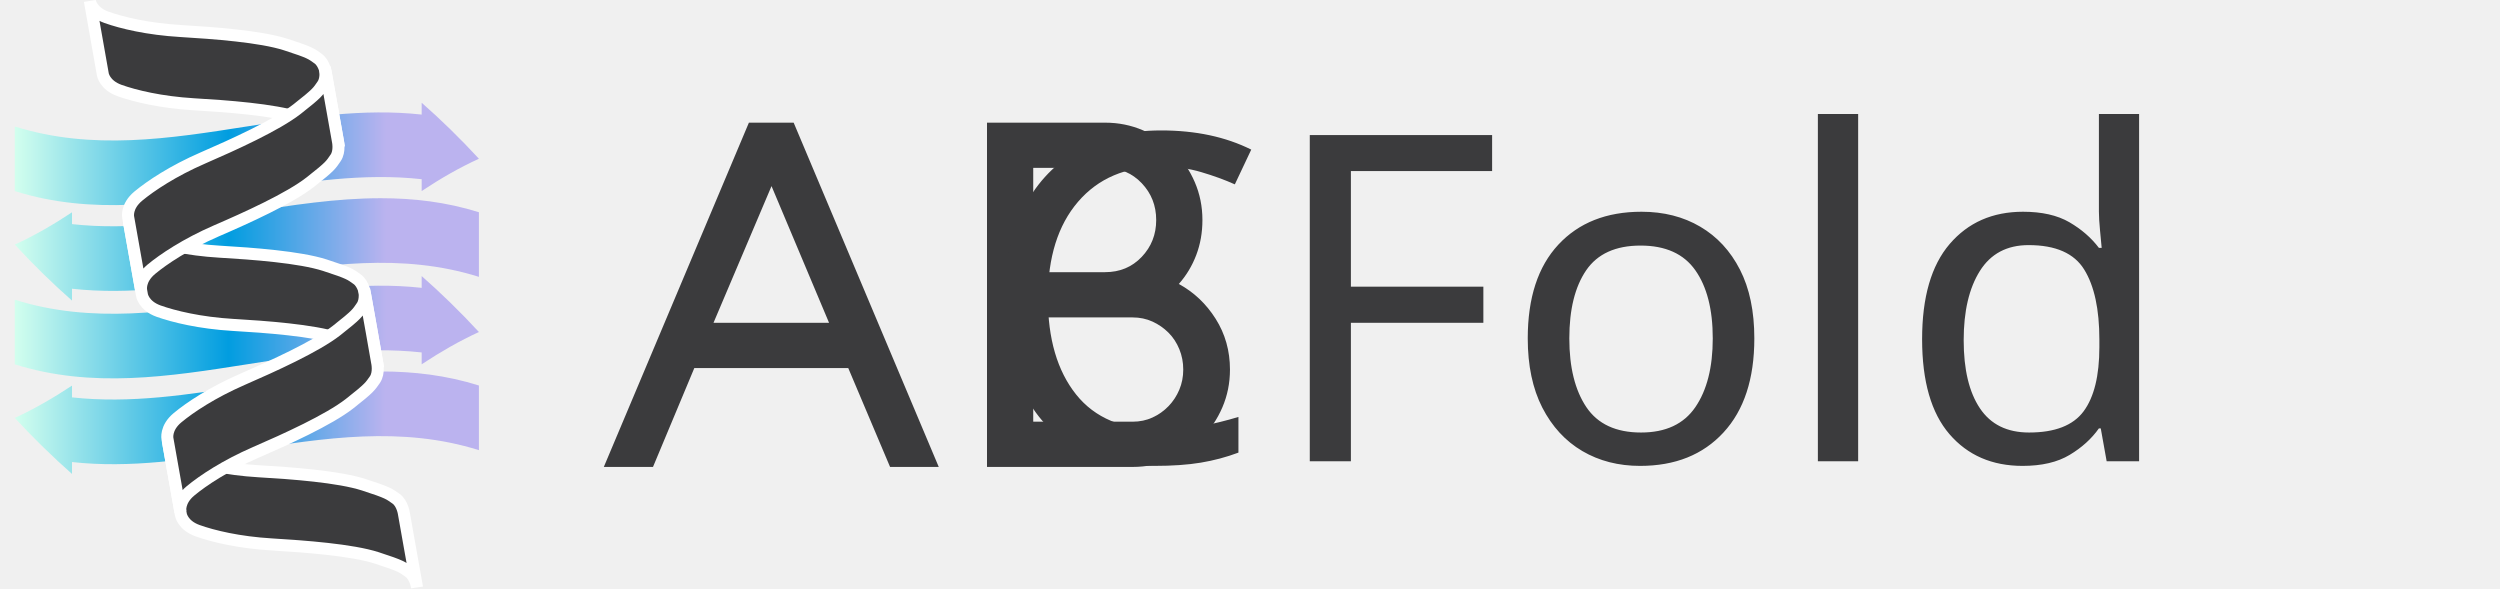
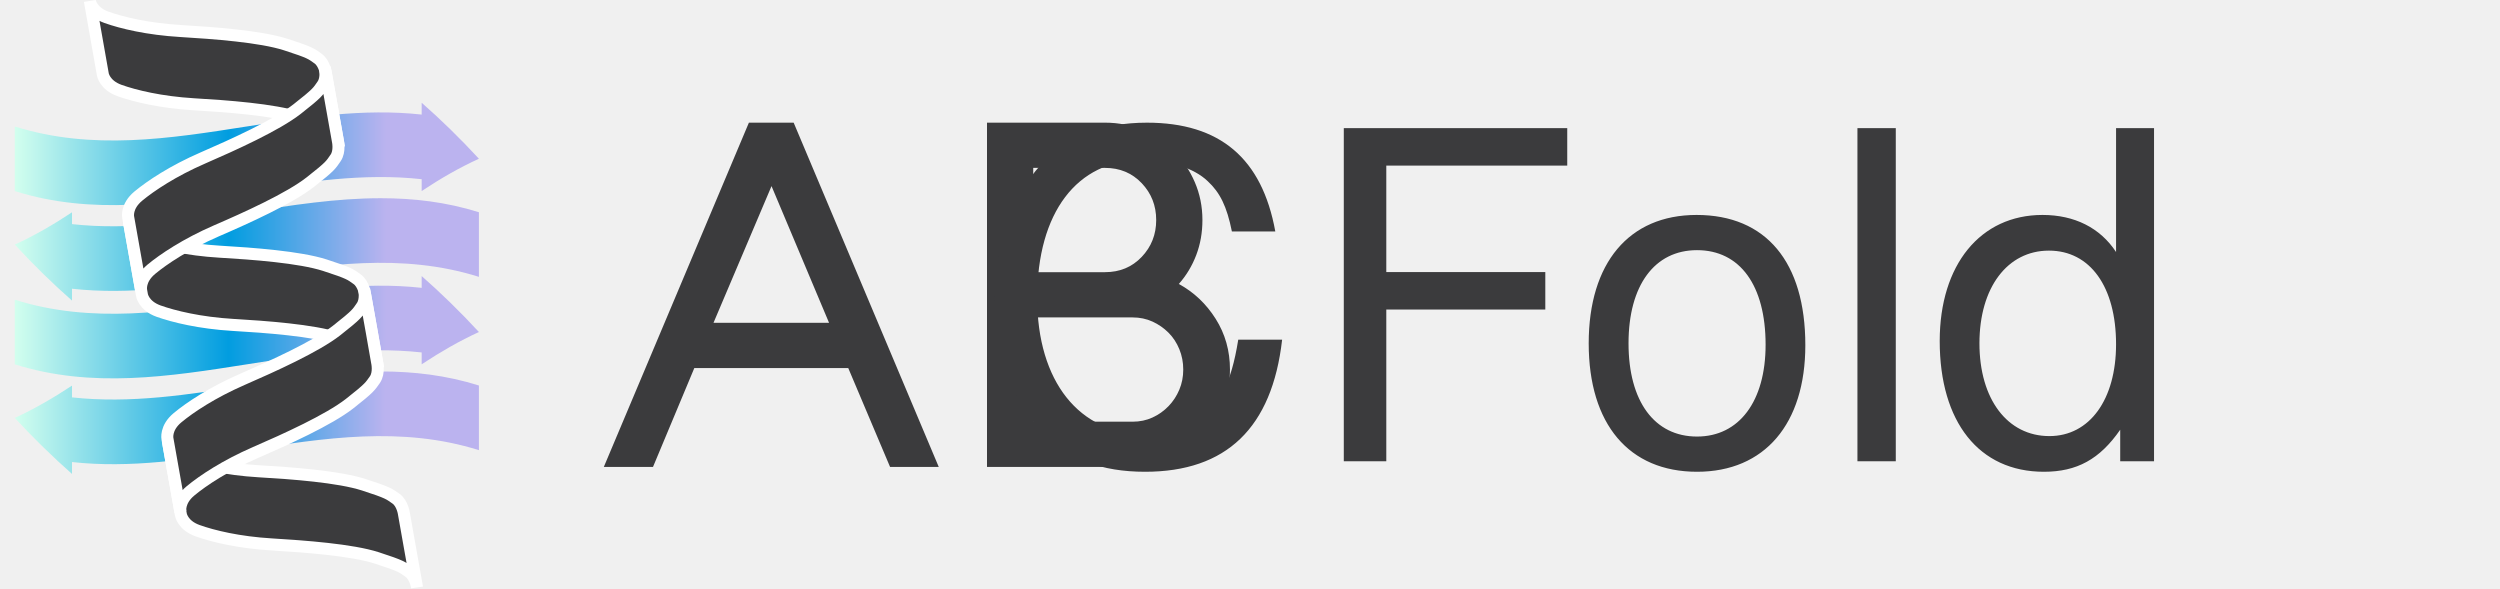
<svg xmlns="http://www.w3.org/2000/svg" xmlns:xlink="http://www.w3.org/1999/xlink" viewBox="0 0 565 132.967" height="132.967" width="565" xml:space="preserve" id="svg2" version="1.1">
  <defs id="defs6">
    <linearGradient id="linearGradient19">
      <stop style="stop-color:#d3ffee;stop-opacity:1;" offset="0" id="stop17" />
      <stop style="stop-color:#019de0;stop-opacity:1;" offset="0.46" id="stop18" />
      <stop style="stop-color:#bbb3ef;stop-opacity:1;" offset="0.8" id="stop19" />
    </linearGradient>
    <linearGradient id="linearGradient16">
      <stop style="stop-color:#d3ffee;stop-opacity:1;" offset="0" id="stop14" />
      <stop style="stop-color:#019de0;stop-opacity:1;" offset="0.46" id="stop15" />
      <stop style="stop-color:#bbb3ef;stop-opacity:1;" offset="0.8" id="stop16" />
    </linearGradient>
    <linearGradient id="linearGradient13">
      <stop style="stop-color:#d3ffee;stop-opacity:1;" offset="0" id="stop11" />
      <stop style="stop-color:#019de0;stop-opacity:1;" offset="0.46" id="stop12" />
      <stop style="stop-color:#bbb3ef;stop-opacity:1;" offset="0.8" id="stop13" />
    </linearGradient>
    <linearGradient id="linearGradient11">
      <stop style="stop-color:#d3ffee;stop-opacity:1;" offset="0" id="stop8" />
      <stop style="stop-color:#019de0;stop-opacity:1;" offset="0.46" id="stop9" />
      <stop style="stop-color:#bbb3ef;stop-opacity:1;" offset="0.798" id="stop10" />
    </linearGradient>
    <linearGradient id="linearGradient951">
      <stop id="stop947" offset="0" style="stop-color:#0ec6e4;stop-opacity:1" />
      <stop id="stop949" offset="1" style="stop-color:#dc645f;stop-opacity:1" />
    </linearGradient>
    <linearGradient id="linearGradient935">
      <stop style="stop-color:#ce241a;stop-opacity:1" offset="0" id="stop931" />
      <stop style="stop-color:#008080;stop-opacity:1" offset="1" id="stop933" />
    </linearGradient>
    <linearGradient x1="0" y1="0" x2="1" y2="0" gradientUnits="userSpaceOnUse" gradientTransform="matrix(78.67334,0,0,-78.67334,43.08984,58.13574)" spreadMethod="pad" id="linearGradient36">
      <stop style="stop-opacity:1;stop-color:#00b0ab" offset="0" id="stop30" />
      <stop style="stop-opacity:1;stop-color:#00b0ab" offset="0.044" id="stop32" />
      <stop style="stop-opacity:1;stop-color:#59c9e8" offset="1" id="stop34" />
    </linearGradient>
    <linearGradient x1="0" y1="0" x2="1" y2="0" gradientUnits="userSpaceOnUse" gradientTransform="matrix(78.67334,0,0,-78.67334,43.08984,74.31836)" spreadMethod="pad" id="linearGradient58" xlink:href="#linearGradient951">
      <stop style="stop-opacity:1;stop-color:#00b0ab" offset="0" id="stop52" />
      <stop style="stop-opacity:1;stop-color:#00b0ab" offset="0.044" id="stop54" />
      <stop style="stop-opacity:1;stop-color:#59c9e8" offset="1" id="stop56" />
    </linearGradient>
    <linearGradient x1="0" y1="0" x2="1" y2="0" gradientUnits="userSpaceOnUse" gradientTransform="matrix(78.67334,0,0,-78.67334,43.08984,87.50879)" spreadMethod="pad" id="linearGradient80" xlink:href="#linearGradient935">
      <stop style="stop-opacity:1;stop-color:#00b0ab" offset="0" id="stop74" />
      <stop style="stop-opacity:1;stop-color:#00b0ab" offset="0.044" id="stop76" />
      <stop style="stop-opacity:1;stop-color:#59c9e8" offset="1" id="stop78" />
    </linearGradient>
    <linearGradient x1="0" y1="0" x2="1" y2="0" gradientUnits="userSpaceOnUse" gradientTransform="matrix(78.67334,0,0,-78.67334,43.08984,103.6899)" spreadMethod="pad" id="linearGradient102">
      <stop style="stop-opacity:1;stop-color:#00b0ab" offset="0" id="stop96" />
      <stop style="stop-opacity:1;stop-color:#00b0ab" offset="0.044" id="stop98" />
      <stop style="stop-opacity:1;stop-color:#59c9e8" offset="1" id="stop100" />
    </linearGradient>
    <clipPath clipPathUnits="userSpaceOnUse" id="clipPath112">
      <path d="M 0,170.597 H 482.581 V 0 H 0 Z" id="path110" />
    </clipPath>
    <clipPath id="clipPath112-3" clipPathUnits="userSpaceOnUse">
      <path id="path110-5" d="M 0,170.597 H 482.581 V 0 H 0 Z" />
    </clipPath>
    <clipPath id="clipPath112-35" clipPathUnits="userSpaceOnUse">
      <path id="path110-8" d="M 0,170.597 H 482.581 V 0 H 0 Z" />
    </clipPath>
    <clipPath id="clipPath112-9" clipPathUnits="userSpaceOnUse">
      <path id="path110-0" d="M 0,170.597 H 482.581 V 0 H 0 Z" />
    </clipPath>
    <clipPath clipPathUnits="userSpaceOnUse" id="clipPath3">
      <path d="M -296.022,111.985 H 162.312 V -58.612 h -458.334 z" id="path3" style="stroke-width:1" />
    </clipPath>
    <linearGradient xlink:href="#linearGradient13" id="linearGradient8" x1="43.09" y1="87.509" x2="121.763" y2="87.509" gradientUnits="userSpaceOnUse" />
    <linearGradient xlink:href="#linearGradient19" id="linearGradient9" x1="43.09" y1="74.318" x2="121.763" y2="74.318" gradientUnits="userSpaceOnUse" />
    <linearGradient xlink:href="#linearGradient11" id="linearGradient10" x1="43.09" y1="58.136" x2="121.763" y2="58.136" gradientUnits="userSpaceOnUse" />
    <linearGradient xlink:href="#linearGradient16" id="linearGradient1" x1="43.09" y1="103.69" x2="121.763" y2="103.69" gradientUnits="userSpaceOnUse" />
  </defs>
  <g id="g10" transform="matrix(1.333333,0,0,-1.333333,0,227.4627)">
    <g transform="translate(-40.58623,40.81499)" id="g18" style="fill:url(#linearGradient10)">
      <g id="g20" style="fill:url(#linearGradient10)">
        <g id="g26" style="fill:url(#linearGradient10)">
          <g id="g28" style="fill:url(#linearGradient10)">
            <path d="M 82.426,64.44 C 72.548,62.887 62.669,61.335 52.79,62.427 v 0 1.995 c -1.615,-1.068 -3.231,-2.065 -4.847,-2.979 v 0 c -1.618,-0.92 -3.235,-1.757 -4.853,-2.5 v 0 c 1.618,-1.751 3.235,-3.408 4.853,-4.983 v 0 c 1.616,-1.582 3.232,-3.08 4.847,-4.509 v 0 2.014 c 9.879,-1.092 19.758,0.461 29.637,2.013 v 0 c 13.113,2.061 26.224,4.122 39.336,10e-4 v 0 10.961 c -5.541,1.742 -11.084,2.38 -16.626,2.38 v 0 c -7.571,0 -15.14,-1.19 -22.711,-2.38" style="fill:url(#linearGradient10);fill-opacity:1;stroke:none" id="path38" />
          </g>
        </g>
      </g>
    </g>
    <g transform="translate(-40.58623,40.81499)" id="g40" style="fill:url(#linearGradient9)">
      <g id="g42" style="fill:url(#linearGradient9)">
        <g id="g48" style="fill:url(#linearGradient9)">
          <g id="g50" style="fill:url(#linearGradient9)">
            <path d="m 112.059,80.993 c -9.877,1.09 -19.755,-0.463 -29.633,-2.015 v 0 c -13.112,-2.061 -26.224,-4.122 -39.336,0 v 0 -10.95 c 13.112,-4.123 26.224,-2.062 39.336,0 v 0 c 9.878,1.553 19.756,3.105 29.633,2.015 v 0 -2.011 c 1.615,1.068 3.232,2.065 4.847,2.982 v 0 c 1.619,0.916 3.239,1.75 4.857,2.491 v 0 c -1.618,1.755 -3.238,3.415 -4.857,4.994 v 0 c -1.615,1.575 -3.232,3.068 -4.847,4.49 v 0 z" style="fill:url(#linearGradient9);fill-opacity:1;stroke:none" id="path60" />
          </g>
        </g>
      </g>
    </g>
    <g transform="translate(-40.58623,40.81499)" id="g62" style="fill:url(#linearGradient8)">
      <g id="g64" style="fill:url(#linearGradient8)">
        <g id="g70" style="fill:url(#linearGradient8)">
          <g id="g72" style="fill:url(#linearGradient8)">
            <path d="M 82.427,93.806 C 72.548,92.254 62.669,90.701 52.79,91.793 v 0 2.003 c -1.615,-1.069 -3.231,-2.068 -4.847,-2.984 v 0 C 46.325,89.898 44.708,89.066 43.09,88.329 v 0 c 1.618,-1.758 3.235,-3.421 4.853,-5.002 v 0 c 1.616,-1.576 3.232,-3.071 4.847,-4.495 v 0 2.009 c 9.879,-1.092 19.757,0.46 29.636,2.014 v 0 c 13.112,2.061 26.225,4.122 39.337,0 v 0 10.952 c -5.541,1.742 -11.083,2.379 -16.624,2.379 v 0 c -7.57,0 -15.141,-1.19 -22.712,-2.38" style="fill:url(#linearGradient8);fill-opacity:1;stroke:none" id="path82" />
          </g>
        </g>
      </g>
    </g>
    <g transform="translate(-40.58623,40.81499)" id="g84" style="fill:url(#linearGradient1)">
      <g id="g86" style="fill:url(#linearGradient1);fill-opacity:1;stroke-width:1.001;stroke-miterlimit:4;stroke-dasharray:none">
        <g id="g92" style="fill:url(#linearGradient1);fill-opacity:1;stroke-width:1.001;stroke-miterlimit:4;stroke-dasharray:none">
          <g id="g94" style="fill:url(#linearGradient1);fill-opacity:1;stroke-width:1.001;stroke-miterlimit:4;stroke-dasharray:none">
            <path d="m 112.059,110.362 c -9.877,1.09 -19.755,-0.463 -29.632,-2.016 v 0 c -13.113,-2.06 -26.225,-4.121 -39.337,10e-4 v 0 -10.953 c 13.112,-4.123 26.224,-2.062 39.337,-0.001 v 0 c 9.877,1.552 19.755,3.105 29.632,2.015 v 0 -2.007 c 1.615,1.072 3.232,2.072 4.847,2.99 v 0 c 1.619,0.914 3.239,1.746 4.857,2.483 v 0 c -1.618,1.758 -3.238,3.421 -4.857,5.003 v 0 c -1.615,1.575 -3.232,3.068 -4.847,4.49 v 0 z" style="fill:url(#linearGradient1);fill-opacity:1;stroke:none;stroke-width:1.001;stroke-miterlimit:4;stroke-dasharray:none" id="path104" />
          </g>
        </g>
      </g>
    </g>
    <g transform="translate(-40.58623,40.81499)" id="g106" style="fill:#3b3b3d;fill-opacity:1">
      <g id="g108" clip-path="url(#clipPath112)" style="fill:#3b3b3d;fill-opacity:1">
        <g id="g114" transform="translate(69.0439,54.9854)" style="fill:#3b3b3d;fill-opacity:1">
          <path d="m 0,0 c 0,0 0.256,-1.832 2.838,-2.763 2.581,-0.919 6.994,-1.99 12.551,-2.32 5.563,-0.319 13.576,-0.911 17.83,-2.291 4.266,-1.376 4.29,-1.562 5.441,-2.354 1.138,-0.803 1.359,-2.614 1.359,-2.614 l 0.895,-5.05 1.311,-7.358 c 0,0 -0.229,1.812 -1.371,2.612 -1.139,0.804 -1.172,0.982 -5.426,2.363 -4.263,1.374 -12.267,1.955 -17.845,2.294 -5.563,0.329 -9.963,1.397 -12.545,2.325 -2.581,0.921 -2.841,2.758 -2.841,2.758 z" style="fill:#3b3b3d;fill-opacity:1;fill-rule:nonzero;stroke:none" id="path116" />
        </g>
        <g id="g118" transform="translate(69.0439,54.9854)" style="fill:#3b3b3d;fill-opacity:1">
          <path d="m 0,0 c 0,0 0.256,-1.832 2.838,-2.763 2.581,-0.919 6.994,-1.99 12.551,-2.32 5.563,-0.319 13.576,-0.911 17.83,-2.291 4.266,-1.376 4.29,-1.562 5.441,-2.354 1.138,-0.803 1.359,-2.614 1.359,-2.614 l 0.895,-5.05 1.311,-7.358 c 0,0 -0.229,1.812 -1.371,2.612 -1.139,0.804 -1.172,0.982 -5.426,2.363 -4.263,1.374 -12.267,1.955 -17.845,2.294 -5.563,0.329 -9.963,1.397 -12.545,2.325 -2.581,0.921 -2.841,2.758 -2.841,2.758 z" style="fill:#3b3b3d;stroke:#ffffff;stroke-width:2.039;stroke-linecap:butt;stroke-linejoin:miter;stroke-miterlimit:10;stroke-dasharray:none;stroke-opacity:1;fill-opacity:1" id="path120" />
        </g>
        <g id="g122" transform="translate(55.8193,129.6045)" style="fill:#3b3b3d;fill-opacity:1">
          <path d="m 0,0 c 0,0 0.253,-1.848 2.829,-2.764 2.585,-0.925 7,-1.985 12.554,-2.315 5.572,-0.335 13.576,-0.919 17.827,-2.299 4.269,-1.376 4.311,-1.561 5.45,-2.359 1.132,-0.794 1.365,-2.614 1.365,-2.614 l 0.894,-5.041 1.306,-7.362 c 0,0 -0.226,1.808 -1.371,2.616 -1.139,0.79 -1.175,0.974 -5.437,2.359 -4.258,1.372 -12.253,1.964 -17.834,2.284 -5.563,0.338 -9.96,1.406 -12.551,2.329 -2.57,0.922 -2.838,2.758 -2.838,2.758 z" style="fill:#3b3b3d;fill-opacity:1;fill-rule:nonzero;stroke:none" id="path124" />
        </g>
        <g id="g126" transform="translate(55.8193,129.6045)" style="fill:#3b3b3d;fill-opacity:1">
          <path d="m 0,0 c 0,0 0.253,-1.848 2.829,-2.764 2.585,-0.925 7,-1.985 12.554,-2.315 5.572,-0.335 13.576,-0.919 17.827,-2.299 4.269,-1.376 4.311,-1.561 5.45,-2.359 1.132,-0.794 1.365,-2.614 1.365,-2.614 l 0.894,-5.041 1.306,-7.362 c 0,0 -0.226,1.808 -1.371,2.616 -1.139,0.79 -1.175,0.974 -5.437,2.359 -4.258,1.372 -12.253,1.964 -17.834,2.284 -5.563,0.338 -9.96,1.406 -12.551,2.329 -2.57,0.922 -2.838,2.758 -2.838,2.758 z" style="fill:#3b3b3d;stroke:#ffffff;stroke-width:2.039;stroke-linecap:butt;stroke-linejoin:miter;stroke-miterlimit:10;stroke-dasharray:none;stroke-opacity:1;fill-opacity:1" id="path128" />
        </g>
        <g id="g130" transform="translate(62.4375,92.1982)" style="fill:#3b3b3d;fill-opacity:1">
          <path d="m 0,0 c 0,0 0.262,-1.832 2.844,-2.761 2.582,-0.919 6.994,-1.988 12.557,-2.316 5.569,-0.325 13.576,-0.917 17.827,-2.293 4.263,-1.384 4.293,-1.557 5.438,-2.358 1.145,-0.806 1.371,-2.614 1.371,-2.614 l 0.895,-5.05 1.299,-7.358 c 0,0 -0.214,1.816 -1.365,2.616 -1.145,0.803 -1.175,0.982 -5.426,2.363 -4.263,1.374 -12.27,1.96 -17.845,2.285 -5.563,0.334 -9.972,1.413 -12.557,2.331 -2.576,0.92 -2.832,2.756 -2.832,2.756 z" style="fill:#3b3b3d;fill-opacity:1;fill-rule:nonzero;stroke:none" id="path132" />
        </g>
        <g id="g134" transform="translate(62.4375,92.1982)" style="fill:#3b3b3d;fill-opacity:1">
          <path d="m 0,0 c 0,0 0.262,-1.832 2.844,-2.761 2.582,-0.919 6.994,-1.988 12.557,-2.316 5.569,-0.325 13.576,-0.917 17.827,-2.293 4.263,-1.384 4.293,-1.557 5.438,-2.358 1.145,-0.806 1.371,-2.614 1.371,-2.614 l 0.895,-5.05 1.299,-7.358 c 0,0 -0.214,1.816 -1.365,2.616 -1.145,0.803 -1.175,0.982 -5.426,2.363 -4.263,1.374 -12.27,1.96 -17.845,2.285 -5.563,0.334 -9.972,1.413 -12.557,2.331 -2.576,0.92 -2.832,2.756 -2.832,2.756 z" style="fill:#3b3b3d;stroke:#ffffff;stroke-width:2.039;stroke-linecap:butt;stroke-linejoin:miter;stroke-miterlimit:10;stroke-dasharray:none;stroke-opacity:1;fill-opacity:1" id="path136" />
        </g>
        <g id="g138" transform="translate(64.5122,80.5625)" style="fill:#3b3b3d;fill-opacity:1">
          <path d="m 0,0 c 0,0 -0.394,1.808 1.714,3.572 2.102,1.745 5.882,4.267 10.986,6.494 5.128,2.212 12.438,5.523 15.961,8.28 3.527,2.758 3.482,2.937 4.287,4.085 0.805,1.137 0.394,2.92 0.394,2.92 l -0.898,5.054 -1.314,7.356 c 0,0 0.423,-1.777 -0.373,-2.918 -0.802,-1.147 -0.772,-1.331 -4.296,-4.092 -3.515,-2.754 -10.842,-6.065 -15.955,-8.288 -5.11,-2.215 -8.884,-4.737 -10.995,-6.488 -2.104,-1.758 -1.714,-3.57 -1.714,-3.57 z" style="fill:#3b3b3d;fill-opacity:1;fill-rule:nonzero;stroke:none" id="path140" />
        </g>
        <g id="g142" transform="translate(64.5122,80.5625)" style="fill:#3b3b3d;fill-opacity:1">
          <path d="m 0,0 c 0,0 -0.394,1.808 1.714,3.572 2.102,1.745 5.882,4.267 10.986,6.494 5.128,2.212 12.438,5.523 15.961,8.28 3.527,2.758 3.482,2.937 4.287,4.085 0.805,1.137 0.394,2.92 0.394,2.92 l -0.898,5.054 -1.314,7.356 c 0,0 0.423,-1.777 -0.373,-2.918 -0.802,-1.147 -0.772,-1.331 -4.296,-4.092 -3.515,-2.754 -10.842,-6.065 -15.955,-8.288 -5.11,-2.215 -8.884,-4.737 -10.995,-6.488 -2.104,-1.758 -1.714,-3.57 -1.714,-3.57 z" style="fill:#3b3b3d;stroke:#ffffff;stroke-width:2.039;stroke-linecap:butt;stroke-linejoin:miter;stroke-miterlimit:10;stroke-dasharray:none;stroke-opacity:1;fill-opacity:1" id="path144" />
        </g>
        <g id="g146" transform="translate(71.1665,43.0103)" style="fill:#3b3b3d;fill-opacity:1">
          <path d="m 0,0 c 0,0 -0.394,1.824 1.711,3.57 2.111,1.754 5.891,4.273 11,6.496 5.116,2.215 12.426,5.53 15.95,8.276 3.529,2.767 3.488,2.95 4.305,4.082 0.793,1.159 0.375,2.934 0.375,2.934 l -0.888,5.053 -1.318,7.347 c 0,0 0.418,-1.769 -0.375,-2.917 C 29.961,33.695 29.987,33.51 26.467,30.745 22.949,28 15.621,24.7 10.505,22.469 5.393,20.239 1.627,17.728 -0.489,15.97 -2.588,14.223 -2.197,12.391 -2.197,12.391 Z" style="fill:#3b3b3d;fill-opacity:1;fill-rule:nonzero;stroke:none" id="path148" />
        </g>
        <g id="g150" transform="translate(71.1665,43.0103)" style="fill:#3b3b3d;fill-opacity:1">
          <path d="m 0,0 c 0,0 -0.394,1.824 1.711,3.57 2.111,1.754 5.891,4.273 11,6.496 5.116,2.215 12.426,5.53 15.95,8.276 3.529,2.767 3.488,2.95 4.305,4.082 0.793,1.159 0.375,2.934 0.375,2.934 l -0.888,5.053 -1.318,7.347 c 0,0 0.418,-1.769 -0.375,-2.917 C 29.961,33.695 29.987,33.51 26.467,30.745 22.949,28 15.621,24.7 10.505,22.469 5.393,20.239 1.627,17.728 -0.489,15.97 -2.588,14.223 -2.197,12.391 -2.197,12.391 Z" style="fill:#3b3b3d;stroke:#ffffff;stroke-width:2.039;stroke-linecap:butt;stroke-linejoin:miter;stroke-miterlimit:10;stroke-dasharray:none;stroke-opacity:1;fill-opacity:1" id="path152" />
        </g>
      </g>
    </g>
    <text xml:space="preserve" style="font-size:100px;line-height:1.25;font-family:sans-serif;text-align:center;text-anchor:middle;stroke-width:0.75" x="243.374" y="18.185" id="text13" transform="scale(1,-1)">
      <tspan id="tspan13" style="stroke-width:0.75" x="243.374" y="18.185" />
    </text>
    <g transform="matrix(1.105004,0,0,1.105004,190.2311,115.6103)" id="g36">
      <path id="path38-3" style="fill:#3b3b3d;fill-opacity:1;fill-rule:nonzero;stroke:none" d="m -62.71,0.242 h 17.729 l -8.827,20.973 z m 12.298,30.705 22.256,-52.81 h -7.469 l -6.413,15.164 h -23.614 l -6.337,-15.164 h -7.544 l 22.256,52.81 z" />
    </g>
    <g transform="matrix(1.105004,0,0,1.105004,191.9735,99.12048)" id="g32" clip-path="url(#clipPath3)">
      <path id="path34" style="fill:#3b3b3d;fill-opacity:1;fill-rule:nonzero;stroke:none" d="m 0,0 c 1.105,0 2.124,0.214 3.056,0.642 0.93,0.426 1.747,1.005 2.451,1.735 0.704,0.728 1.257,1.571 1.66,2.527 0.403,0.955 0.604,1.987 0.604,3.093 0,1.107 -0.201,2.15 -0.604,3.131 -0.403,0.981 -0.956,1.823 -1.66,2.527 C 4.803,14.359 3.986,14.926 3.056,15.354 2.124,15.78 1.105,15.994 0,15.994 H -15.24 V 0 Z m 3.622,30.933 c 0,2.213 -0.743,4.098 -2.226,5.658 -1.485,1.558 -3.358,2.339 -5.621,2.339 H -15.24 V 22.936 h 11.015 c 2.263,0 4.136,0.779 5.621,2.338 1.483,1.558 2.226,3.445 2.226,5.659 m 3.47,-9.808 c 2.313,-1.258 4.199,-3.044 5.658,-5.356 1.458,-2.315 2.188,-4.905 2.188,-7.772 0,-2.062 -0.39,-3.998 -1.169,-5.809 C 12.989,0.378 11.92,-1.207 10.562,-2.564 9.205,-3.923 7.621,-4.992 5.809,-5.771 3.999,-6.552 2.062,-6.94 0,-6.94 h -22.332 v 52.81 h 18.107 c 2.062,0 3.998,-0.39 5.809,-1.169 1.811,-0.78 3.396,-1.848 4.753,-3.207 1.359,-1.357 2.426,-2.942 3.206,-4.753 0.78,-1.81 1.17,-3.747 1.17,-5.808 0,-1.912 -0.314,-3.698 -0.943,-5.357 -0.629,-1.66 -1.521,-3.144 -2.678,-4.451" />
    </g>
    <text xml:space="preserve" style="font-size:77.455px;line-height:1.25;font-family:sans-serif;text-align:center;text-anchor:middle;fill:#3b3b3d;fill-opacity:1;stroke-width:0.581" x="317.702" y="-92.413" id="text17" transform="scale(1,-1)">
-       <tspan id="tspan16" style="fill:#3b3b3d;fill-opacity:1;stroke-width:0.581" x="317.702" y="-92.413">CFold</tspan>
+       <tspan id="tspan16" style="font-style:normal;font-variant:normal;font-weight:normal;font-stretch:normal;font-family:Helvetica;-inkscape-font-specification:Helvetica;fill:#3b3b3d;fill-opacity:1;stroke-width:0.581" x="317.702" y="-92.413">CFold</tspan>
    </text>
  </g>
</svg>
